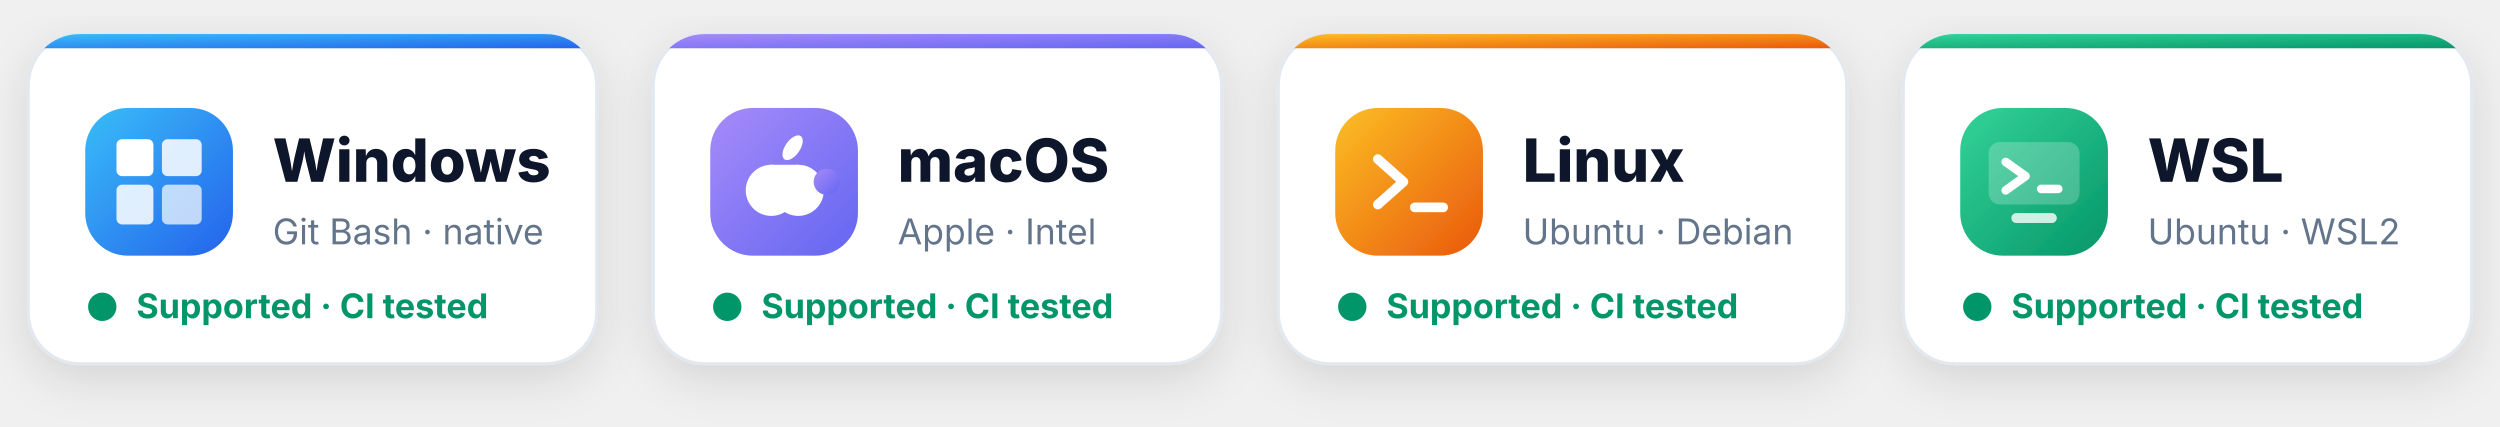
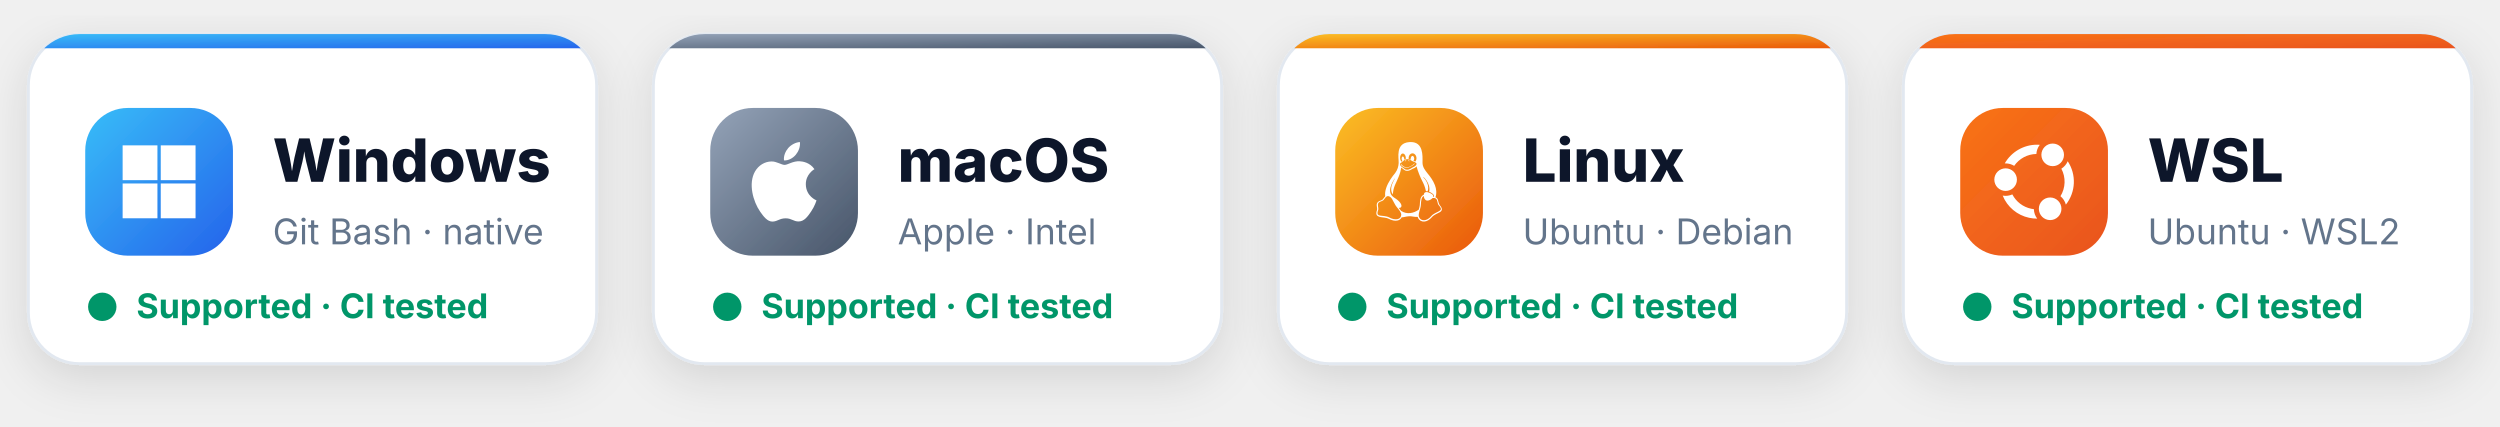
<svg xmlns="http://www.w3.org/2000/svg" width="880" height="150" viewBox="0 0 880 150" role="img" aria-label="Supported platforms: Windows (Git Bash), macOS, Linux, WSL">
  <defs>
    <linearGradient id="g0" x1="0" y1="0" x2="1" y2="1">
      <stop offset="0" stop-color="#38bdf8" />
      <stop offset="1" stop-color="#2563eb" />
    </linearGradient>
    <linearGradient id="g1" x1="0" y1="0" x2="1" y2="1">
-       <stop offset="0" stop-color="#a78bfa" />
-       <stop offset="1" stop-color="#6366f1" />
+       <stop offset="0" stop-color="#94a3b8" />
+       <stop offset="1" stop-color="#475569" />
    </linearGradient>
    <linearGradient id="g2" x1="0" y1="0" x2="1" y2="1">
      <stop offset="0" stop-color="#fbbf24" />
      <stop offset="1" stop-color="#ea580c" />
    </linearGradient>
    <linearGradient id="g3" x1="0" y1="0" x2="1" y2="1">
-       <stop offset="0" stop-color="#34d399" />
-       <stop offset="1" stop-color="#059669" />
+       <stop offset="0" stop-color="#f97316" />
+       <stop offset="1" stop-color="#E95420" />
    </linearGradient>
    <filter id="sh" x="-10%" y="-10%" width="120%" height="150%">
      <feDropShadow dx="0" dy="5" stdDeviation="8" flood-color="#000" flood-opacity="0.12" />
    </filter>
  </defs>
  <style>
.float{animation:float 4.5s ease-in-out infinite}
.shine{animation:shine 5.5s ease-in-out infinite}
.ok{transform-box:fill-box;transform-origin:center;animation:ok 2.2s ease-in-out infinite}
@keyframes float{0%,100%{transform:translateY(0)}50%{transform:translateY(-5px)}}
@keyframes shine{0%,60%{transform:translateX(0) skewX(-20deg)}100%{transform:translateX(330px) skewX(-20deg)}}
@keyframes ok{0%,100%{transform:scale(1);opacity:1}50%{transform:scale(1.5);opacity:.55}}
@media (prefers-reduced-motion:reduce){.float,.shine,.ok{animation:none}}
</style>
  <g transform="translate(10 12)">
    <g class="float" style="animation-delay:0.00s">
      <g filter="url(#sh)">
        <rect width="200" height="116" rx="18" fill="#ffffff" stroke="#e2e8f0" />
        <clipPath id="c0">
          <rect width="200" height="116" rx="18" />
        </clipPath>
        <rect width="200" height="5" fill="url(#g0)" clip-path="url(#c0)" />
        <rect class="shine" x="-60" y="0" width="40" height="116" fill="#fff" opacity=".10" transform="skewX(-20)" clip-path="url(#c0)" style="animation-delay:0.00s" />
        <g transform="translate(20 26)">
          <rect width="52" height="52" rx="15" fill="url(#g0)" />
-           <g transform="translate(2 2)">
-             <g fill="#fff">
-               <rect x="9" y="9" width="13" height="13" rx="2" />
-               <rect x="25" y="9" width="14" height="13" rx="2" fill-opacity=".85" />
-               <rect x="9" y="25" width="13" height="14" rx="2" fill-opacity=".85" />
-               <rect x="25" y="25" width="14" height="14" rx="2" fill-opacity=".7" />
-             </g>
+           <g transform="translate(12 12) scale(1.1667)" fill="#fff">
+             <rect x="1" y="1" width="10.5" height="10.5" />
+             <rect x="12.5" y="1" width="10.5" height="10.5" />
+             <rect x="1" y="12.5" width="10.5" height="10.5" />
+             <rect x="12.5" y="12.5" width="10.5" height="10.5" />
          </g>
        </g>
        <text x="86" y="52" font-family="'Inter','Segoe UI','Helvetica Neue',Helvetica,Arial,sans-serif" font-size="21" font-weight="800" fill="#0f172a">Windows</text>
        <text x="86" y="74" font-family="'Inter','Segoe UI','Helvetica Neue',Helvetica,Arial,sans-serif" font-size="12.5" fill="#64748b">Git Bash · native</text>
        <g transform="translate(20 96)">
          <circle class="ok" cx="6" cy="0" r="5" fill="#059669" />
          <text x="18" y="4" font-family="'Inter','Segoe UI','Helvetica Neue',Helvetica,Arial,sans-serif" font-size="12" font-weight="700" fill="#059669">Supported · CI tested</text>
        </g>
      </g>
    </g>
  </g>
  <g transform="translate(230 12)">
    <g class="float" style="animation-delay:0.35s">
      <g filter="url(#sh)">
        <rect width="200" height="116" rx="18" fill="#ffffff" stroke="#e2e8f0" />
        <clipPath id="c1">
          <rect width="200" height="116" rx="18" />
        </clipPath>
        <rect width="200" height="5" fill="url(#g1)" clip-path="url(#c1)" />
        <rect class="shine" x="-60" y="0" width="40" height="116" fill="#fff" opacity=".10" transform="skewX(-20)" clip-path="url(#c1)" style="animation-delay:0.60s" />
        <g transform="translate(20 26)">
          <rect width="52" height="52" rx="15" fill="url(#g1)" />
-           <g transform="translate(2 2)">
-             <g fill="#fff">
-               <circle cx="19.5" cy="27" r="9" />
-               <circle cx="29" cy="27" r="9" />
-               <rect x="19" y="18" width="10" height="9" />
-               <ellipse cx="27" cy="12" rx="2.6" ry="5" transform="rotate(35 27 12)" />
-             </g>
-             <circle cx="39" cy="24" r="4.6" fill="url(#g1)" />
+           <g transform="translate(12 12) scale(1.1667)" fill="#fff">
+             <path d="M12.152 6.896c-.948 0-2.415-1.078-3.96-1.04-2.04.027-3.91 1.183-4.961 3.014-2.117 3.675-.546 9.103 1.519 12.09 1.013 1.454 2.208 3.09 3.792 3.039 1.52-.065 2.09-.987 3.935-.987 1.831 0 2.35.987 3.96.948 1.637-.026 2.676-1.48 3.676-2.948 1.156-1.688 1.636-3.325 1.662-3.415-.039-.013-3.182-1.221-3.22-4.857-.026-3.04 2.48-4.494 2.597-4.559-1.429-2.09-3.623-2.324-4.39-2.376-2-.156-3.675 1.09-4.61 1.09zM15.53 3.83c.843-1.012 1.4-2.427 1.245-3.83-1.207.052-2.662.805-3.532 1.818-.78.896-1.454 2.338-1.273 3.714 1.338.104 2.715-.688 3.559-1.701" />
          </g>
        </g>
        <text x="86" y="52" font-family="'Inter','Segoe UI','Helvetica Neue',Helvetica,Arial,sans-serif" font-size="21" font-weight="800" fill="#0f172a">macOS</text>
        <text x="86" y="74" font-family="'Inter','Segoe UI','Helvetica Neue',Helvetica,Arial,sans-serif" font-size="12.5" fill="#64748b">Apple · Intel</text>
        <g transform="translate(20 96)">
          <circle class="ok" cx="6" cy="0" r="5" fill="#059669" />
          <text x="18" y="4" font-family="'Inter','Segoe UI','Helvetica Neue',Helvetica,Arial,sans-serif" font-size="12" font-weight="700" fill="#059669">Supported · CI tested</text>
        </g>
      </g>
    </g>
  </g>
  <g transform="translate(450 12)">
    <g class="float" style="animation-delay:0.70s">
      <g filter="url(#sh)">
        <rect width="200" height="116" rx="18" fill="#ffffff" stroke="#e2e8f0" />
        <clipPath id="c2">
          <rect width="200" height="116" rx="18" />
        </clipPath>
        <rect width="200" height="5" fill="url(#g2)" clip-path="url(#c2)" />
        <rect class="shine" x="-60" y="0" width="40" height="116" fill="#fff" opacity=".10" transform="skewX(-20)" clip-path="url(#c2)" style="animation-delay:1.20s" />
        <g transform="translate(20 26)">
          <rect width="52" height="52" rx="15" fill="url(#g2)" />
-           <g transform="translate(2 2)">
-             <g fill="none" stroke="#fff" stroke-width="3.4" stroke-linecap="round" stroke-linejoin="round">
-               <path d="M13 16l9 8-9 8" />
-               <path d="M26 33h10" />
-             </g>
+           <g transform="translate(12 12) scale(1.1667)" fill="#fff">
+             <path d="M12.504 0c-.155 0-.315.008-.48.021-4.226.333-3.105 4.807-3.17 6.298-.076 1.092-.3 1.953-1.05 3.02-.885 1.051-2.127 2.75-2.716 4.521-.278.832-.41 1.684-.287 2.489a.424.424 0 00-.11.135c-.26.268-.45.6-.663.839-.199.199-.485.267-.797.4-.313.136-.658.269-.864.68-.09.189-.136.394-.132.602 0 .199.027.4.055.536.058.399.116.728.04.97-.249.68-.28 1.145-.106 1.484.174.334.535.47.94.601.81.2 1.91.135 2.774.6.926.466 1.866.67 2.616.47.526-.116.97-.464 1.208-.946.587-.003 1.23-.269 2.26-.334.699-.058 1.574.267 2.577.2.025.134.063.198.114.333l.003.003c.391.778 1.113 1.132 1.884 1.071.771-.06 1.592-.536 2.257-1.306.631-.765 1.683-1.084 2.378-1.503.348-.199.629-.469.649-.853.023-.4-.2-.811-.714-1.376v-.097l-.003-.003c-.17-.2-.25-.535-.338-.926-.085-.401-.182-.786-.492-1.046h-.003c-.059-.054-.123-.067-.188-.135a.357.357 0 00-.19-.064c.431-1.278.264-2.55-.173-3.694-.533-1.41-1.465-2.638-2.175-3.483-.796-1.005-1.576-1.957-1.56-3.368.026-2.152.236-6.133-3.544-6.139zm.529 3.405h.013c.213 0 .396.062.584.198.19.135.33.332.438.533.105.259.158.459.166.724 0-.02.006-.04.006-.06v.105a.086.086 0 01-.004-.021l-.004-.024a1.807 1.807 0 01-.15.706.953.953 0 01-.213.335.71.71 0 00-.088-.042c-.104-.045-.198-.064-.284-.133a1.312 1.312 0 00-.22-.066c.05-.06.146-.133.183-.198.053-.128.082-.264.088-.402v-.02a1.21 1.21 0 00-.061-.4c-.045-.134-.101-.2-.183-.333-.084-.066-.167-.132-.267-.132h-.016c-.093 0-.176.03-.262.132a.8.8 0 00-.205.334 1.18 1.18 0 00-.09.4v.019c.002.089.008.179.02.267-.193-.067-.438-.135-.607-.202a1.635 1.635 0 01-.018-.2v-.02a1.772 1.772 0 01.15-.768c.082-.22.232-.406.43-.533a.985.985 0 01.594-.2zm-2.962.059h.036c.142 0 .27.048.399.135.146.129.264.288.344.465.09.199.14.4.153.667v.004c.007.134.006.2-.002.266v.08c-.03.007-.056.018-.083.024-.152.055-.274.135-.393.2.012-.09.013-.18.003-.267v-.015c-.012-.133-.04-.2-.082-.333a.613.613 0 00-.166-.267.248.248 0 00-.183-.064h-.021c-.071.006-.13.04-.186.132a.552.552 0 00-.12.27.944.944 0 00-.023.33v.015c.012.135.037.2.08.334.046.134.098.2.166.268.01.009.02.018.034.024-.07.057-.117.07-.176.136a.304.304 0 01-.131.068 2.62 2.62 0 01-.275-.402 1.772 1.772 0 01-.155-.667 1.759 1.759 0 01.08-.668 1.43 1.43 0 01.283-.535c.128-.133.26-.2.418-.2zm1.37 1.706c.332 0 .733.065 1.216.399.293.2.523.269 1.052.468h.003c.255.136.405.266.478.399v-.131a.571.571 0 01.016.47c-.123.31-.516.643-1.063.842v.002c-.268.135-.501.333-.775.465-.276.135-.588.292-1.012.267a1.139 1.139 0 01-.448-.067 3.566 3.566 0 01-.322-.198c-.195-.135-.363-.332-.612-.465v-.005h-.005c-.4-.246-.616-.512-.686-.71-.07-.268-.005-.47.193-.6.224-.135.38-.271.483-.336.104-.074.143-.102.176-.131h.002v-.003c.169-.202.436-.47.839-.601.139-.036.294-.065.466-.065zm2.8 2.142c.358 1.417 1.196 3.475 1.735 4.473.286.534.855 1.659 1.102 3.024.156-.005.33.018.513.064.646-1.671-.546-3.467-1.089-3.966-.22-.2-.232-.335-.123-.335.59.534 1.365 1.572 1.646 2.757.13.535.16 1.104.021 1.67.067.028.135.06.205.067 1.032.534 1.413.938 1.23 1.537v-.043c-.06-.003-.12 0-.18 0h-.016c.151-.467-.182-.825-1.065-1.224-.915-.4-1.646-.336-1.77.465-.008.043-.013.066-.018.135-.068.023-.139.053-.209.064-.43.268-.662.669-.793 1.187-.13.533-.17 1.156-.205 1.869v.003c-.02.334-.17.838-.319 1.35-1.5 1.072-3.58 1.538-5.348.334a2.645 2.645 0 00-.402-.533 1.45 1.45 0 00-.275-.333c.182 0 .338-.03.465-.067a.615.615 0 00.314-.334c.108-.267 0-.697-.345-1.163-.345-.467-.931-.995-1.788-1.521-.63-.4-.986-.87-1.15-1.396-.165-.534-.143-1.085-.015-1.645.245-1.07.873-2.11 1.274-2.763.107-.065.037.135-.408.974-.396.751-1.14 2.497-.122 3.854a8.123 8.123 0 01.647-2.876c.564-1.278 1.743-3.504 1.836-5.268.048.036.217.135.289.202.218.133.38.333.59.465.21.201.477.335.876.335.039.003.075.006.11.006.412 0 .73-.134.997-.268.29-.134.52-.334.74-.4h.005c.467-.135.835-.402 1.044-.7zm2.185 8.958c.037.6.343 1.245.882 1.377.588.134 1.434-.333 1.791-.765l.211-.01c.315-.007.577.01.847.268l.003.003c.208.199.305.53.391.876.085.4.154.78.409 1.066.486.527.645.906.636 1.14l.003-.007v.018l-.003-.012c-.015.262-.185.396-.498.595-.63.401-1.746.712-2.457 1.57-.618.737-1.37 1.14-2.036 1.191-.664.053-1.237-.2-1.574-.898l-.005-.003c-.21-.4-.12-1.025.056-1.69.176-.668.428-1.344.463-1.897.037-.714.076-1.335.195-1.814.12-.465.308-.797.641-.984l.045-.022zm-10.814.049h.01c.053 0 .105.005.157.014.376.055.706.333 1.023.752l.91 1.664.003.003c.243.533.754 1.064 1.189 1.637.434.598.77 1.131.729 1.57v.006c-.057.744-.48 1.148-1.125 1.294-.645.135-1.52.002-2.395-.464-.968-.536-2.118-.469-2.857-.602-.369-.066-.61-.2-.723-.4-.11-.2-.113-.602.123-1.23v-.004l.002-.003c.117-.334.03-.752-.027-1.118-.055-.401-.083-.71.043-.94.16-.334.396-.4.69-.533.294-.135.64-.202.915-.47h.002v-.002c.256-.268.445-.601.668-.838.19-.201.38-.336.663-.336zm7.159-9.074c-.435.201-.945.535-1.488.535-.542 0-.97-.267-1.28-.466-.154-.134-.28-.268-.373-.335-.164-.134-.144-.333-.074-.333.109.016.129.134.199.2.096.066.215.2.36.333.292.2.68.467 1.167.467.485 0 1.053-.267 1.398-.466.195-.135.445-.334.648-.467.156-.136.149-.267.279-.267.128.016.034.134-.147.332a8.097 8.097 0 01-.69.468zm-1.082-1.583V5.64c-.006-.02.013-.042.029-.05.074-.043.18-.027.26.004.063 0 .16.067.15.135-.006.049-.085.066-.135.066-.055 0-.092-.043-.141-.068-.052-.018-.146-.008-.163-.065zm-.551 0c-.02.058-.113.049-.166.066-.047.025-.086.068-.14.068-.05 0-.13-.02-.136-.068-.01-.066.088-.133.15-.133.08-.031.184-.047.259-.005.019.009.036.03.03.05v.02h.003z" />
          </g>
        </g>
        <text x="86" y="52" font-family="'Inter','Segoe UI','Helvetica Neue',Helvetica,Arial,sans-serif" font-size="21" font-weight="800" fill="#0f172a">Linux</text>
        <text x="86" y="74" font-family="'Inter','Segoe UI','Helvetica Neue',Helvetica,Arial,sans-serif" font-size="12.5" fill="#64748b">Ubuntu · Debian</text>
        <g transform="translate(20 96)">
          <circle class="ok" cx="6" cy="0" r="5" fill="#059669" />
          <text x="18" y="4" font-family="'Inter','Segoe UI','Helvetica Neue',Helvetica,Arial,sans-serif" font-size="12" font-weight="700" fill="#059669">Supported · CI tested</text>
        </g>
      </g>
    </g>
  </g>
  <g transform="translate(670 12)">
    <g class="float" style="animation-delay:1.05s">
      <g filter="url(#sh)">
        <rect width="200" height="116" rx="18" fill="#ffffff" stroke="#e2e8f0" />
        <clipPath id="c3">
          <rect width="200" height="116" rx="18" />
        </clipPath>
        <rect width="200" height="5" fill="url(#g3)" clip-path="url(#c3)" />
        <rect class="shine" x="-60" y="0" width="40" height="116" fill="#fff" opacity=".10" transform="skewX(-20)" clip-path="url(#c3)" style="animation-delay:1.80s" />
        <g transform="translate(20 26)">
          <rect width="52" height="52" rx="15" fill="url(#g3)" />
-           <g transform="translate(2 2)">
-             <g fill="#fff">
-               <rect x="8" y="10" width="32" height="22" rx="4" fill-opacity=".22" />
-               <path d="M14 17l7 5-7 5" fill="none" stroke="#fff" stroke-width="3" stroke-linecap="round" stroke-linejoin="round" />
-               <rect x="25" y="25" width="9" height="3" rx="1.5" />
-               <rect x="16" y="35" width="16" height="3.5" rx="1.75" fill-opacity=".8" />
-             </g>
+           <g transform="translate(12 12) scale(1.1667)" fill="#fff">
+             <path d="M17.61.455a3.41 3.41 0 0 0-3.41 3.41 3.41 3.41 0 0 0 3.41 3.41 3.41 3.41 0 0 0 3.41-3.41 3.41 3.41 0 0 0-3.41-3.41zM12.92.8C8.923.777 5.137 2.941 3.148 6.451a4.5 4.5 0 0 1 .26-.007 4.92 4.92 0 0 1 2.585.737A8.316 8.316 0 0 1 12.688 3.6 4.944 4.944 0 0 1 13.723.834 11.008 11.008 0 0 0 12.92.8zm9.226 4.994a4.915 4.915 0 0 1-1.918 2.246 8.36 8.36 0 0 1-.273 8.303 4.89 4.89 0 0 1 1.632 2.54 11.156 11.156 0 0 0 .559-13.089zM3.41 7.932A3.41 3.41 0 0 0 0 11.342a3.41 3.41 0 0 0 3.41 3.409 3.41 3.41 0 0 0 3.41-3.41 3.41 3.41 0 0 0-3.41-3.41zm2.027 7.866a4.908 4.908 0 0 1-2.915.358 11.1 11.1 0 0 0 7.991 6.698 11.234 11.234 0 0 0 2.422.249 4.879 4.879 0 0 1-.999-2.85 8.484 8.484 0 0 1-.836-.136 8.304 8.304 0 0 1-5.663-4.32zm11.405.928a3.41 3.41 0 0 0-3.41 3.41 3.41 3.41 0 0 0 3.41 3.41 3.41 3.41 0 0 0 3.41-3.41 3.41 3.41 0 0 0-3.41-3.41z" />
          </g>
        </g>
        <text x="86" y="52" font-family="'Inter','Segoe UI','Helvetica Neue',Helvetica,Arial,sans-serif" font-size="21" font-weight="800" fill="#0f172a">WSL</text>
        <text x="86" y="74" font-family="'Inter','Segoe UI','Helvetica Neue',Helvetica,Arial,sans-serif" font-size="12.5" fill="#64748b">Ubuntu · WSL2</text>
        <g transform="translate(20 96)">
          <circle class="ok" cx="6" cy="0" r="5" fill="#059669" />
          <text x="18" y="4" font-family="'Inter','Segoe UI','Helvetica Neue',Helvetica,Arial,sans-serif" font-size="12" font-weight="700" fill="#059669">Supported · CI tested</text>
        </g>
      </g>
    </g>
  </g>
</svg>
